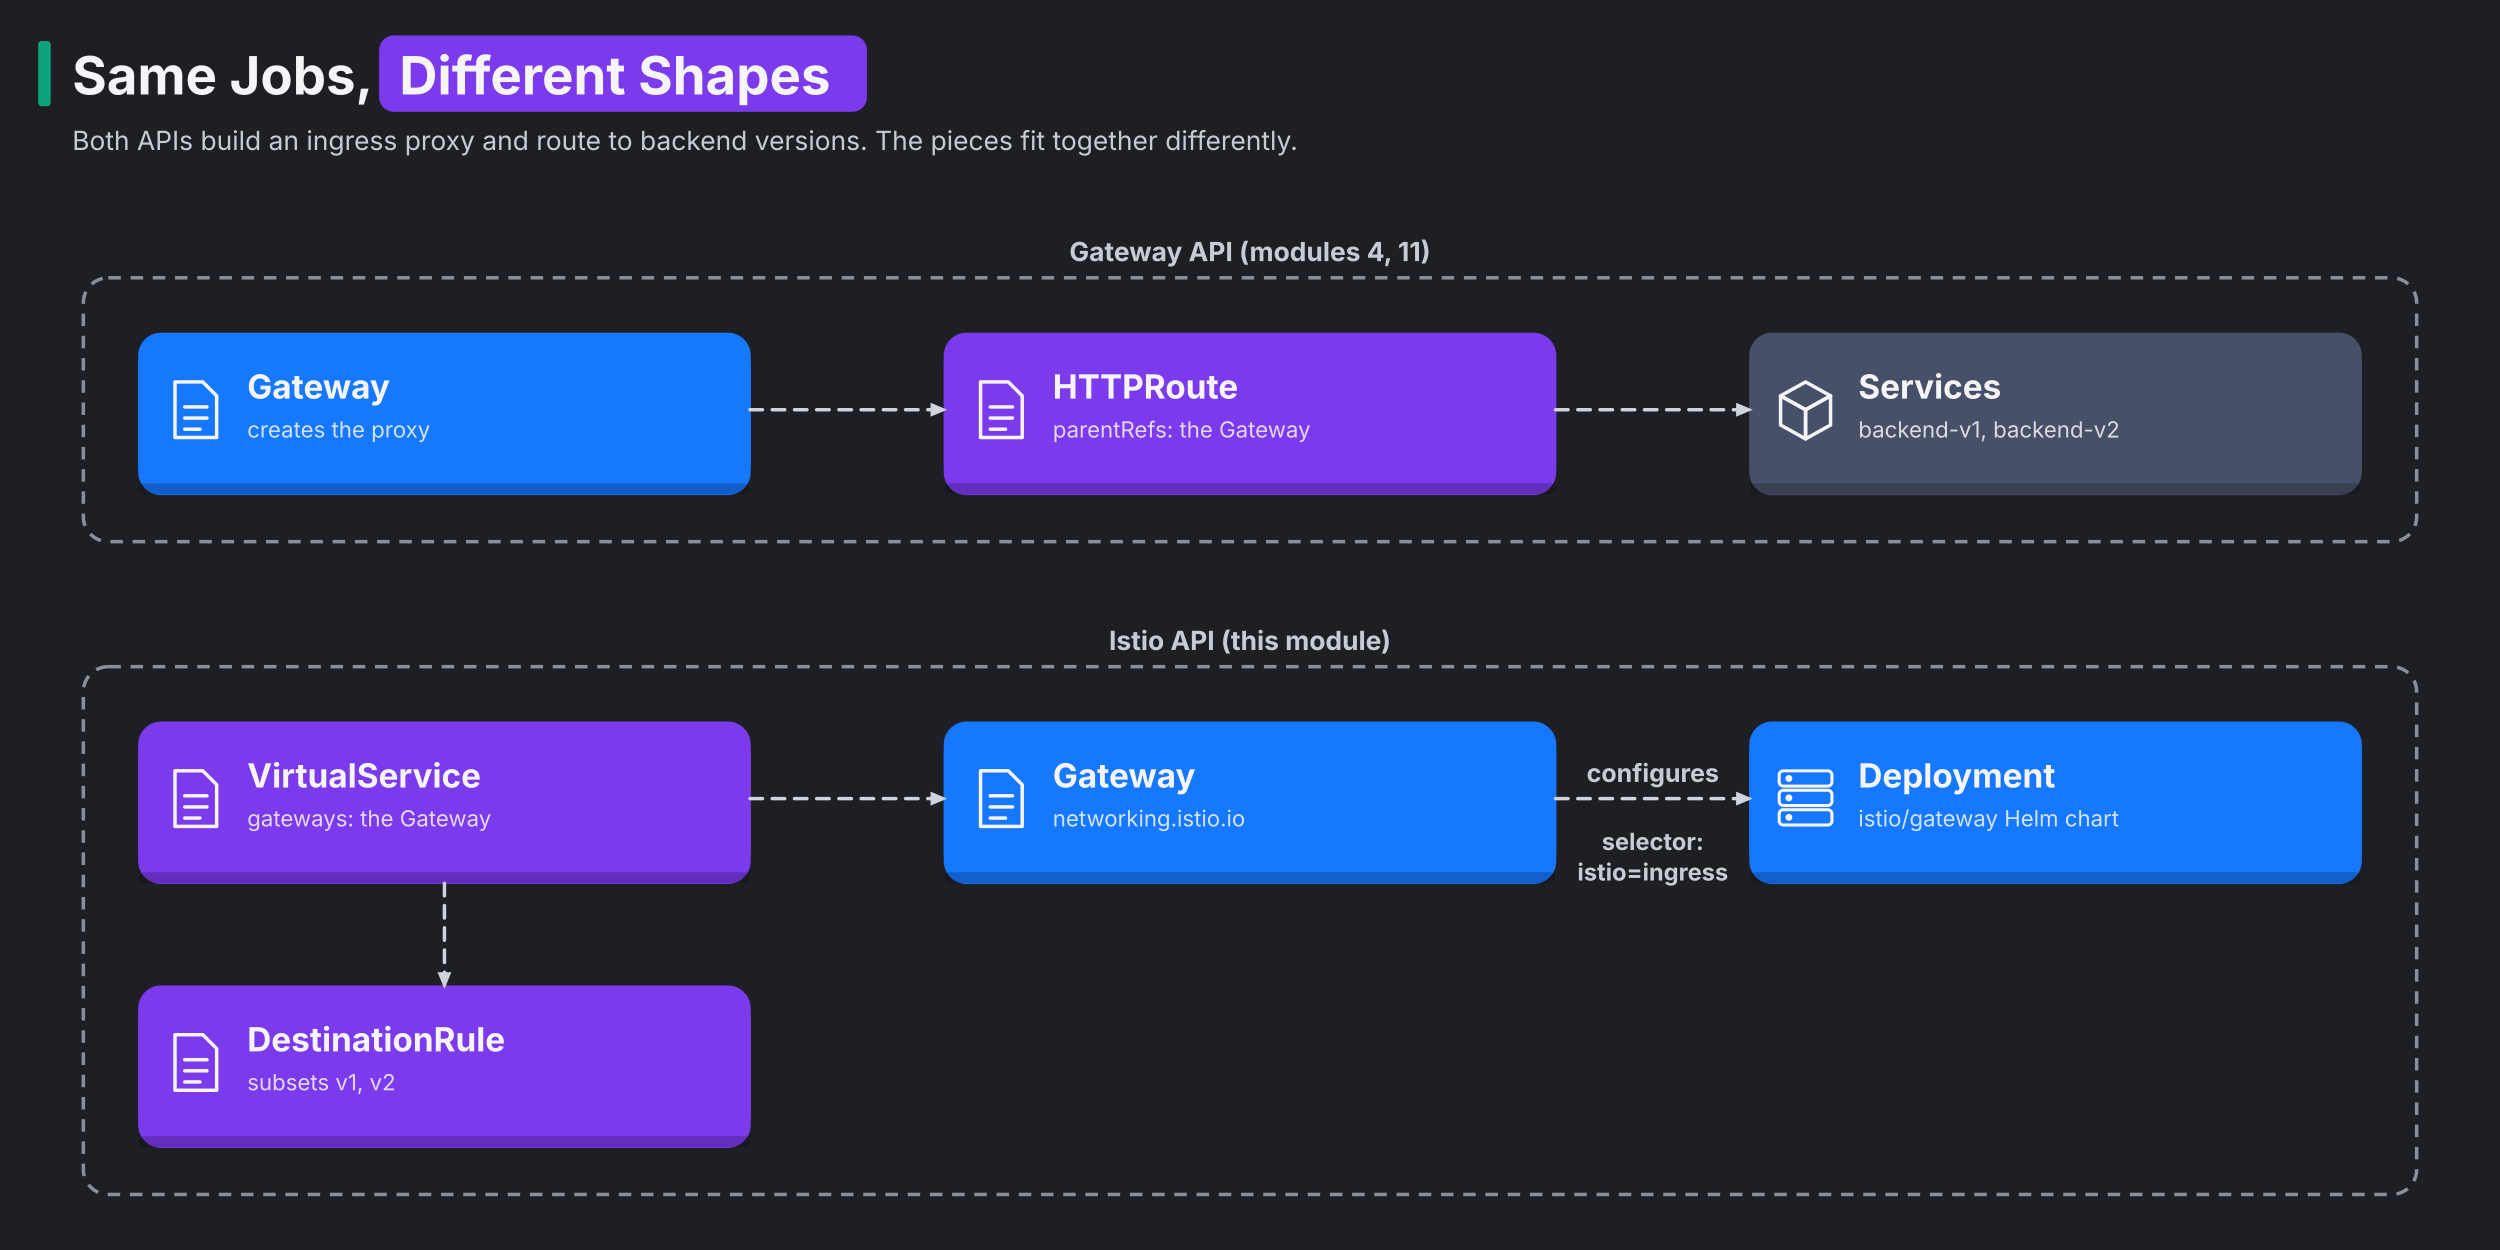
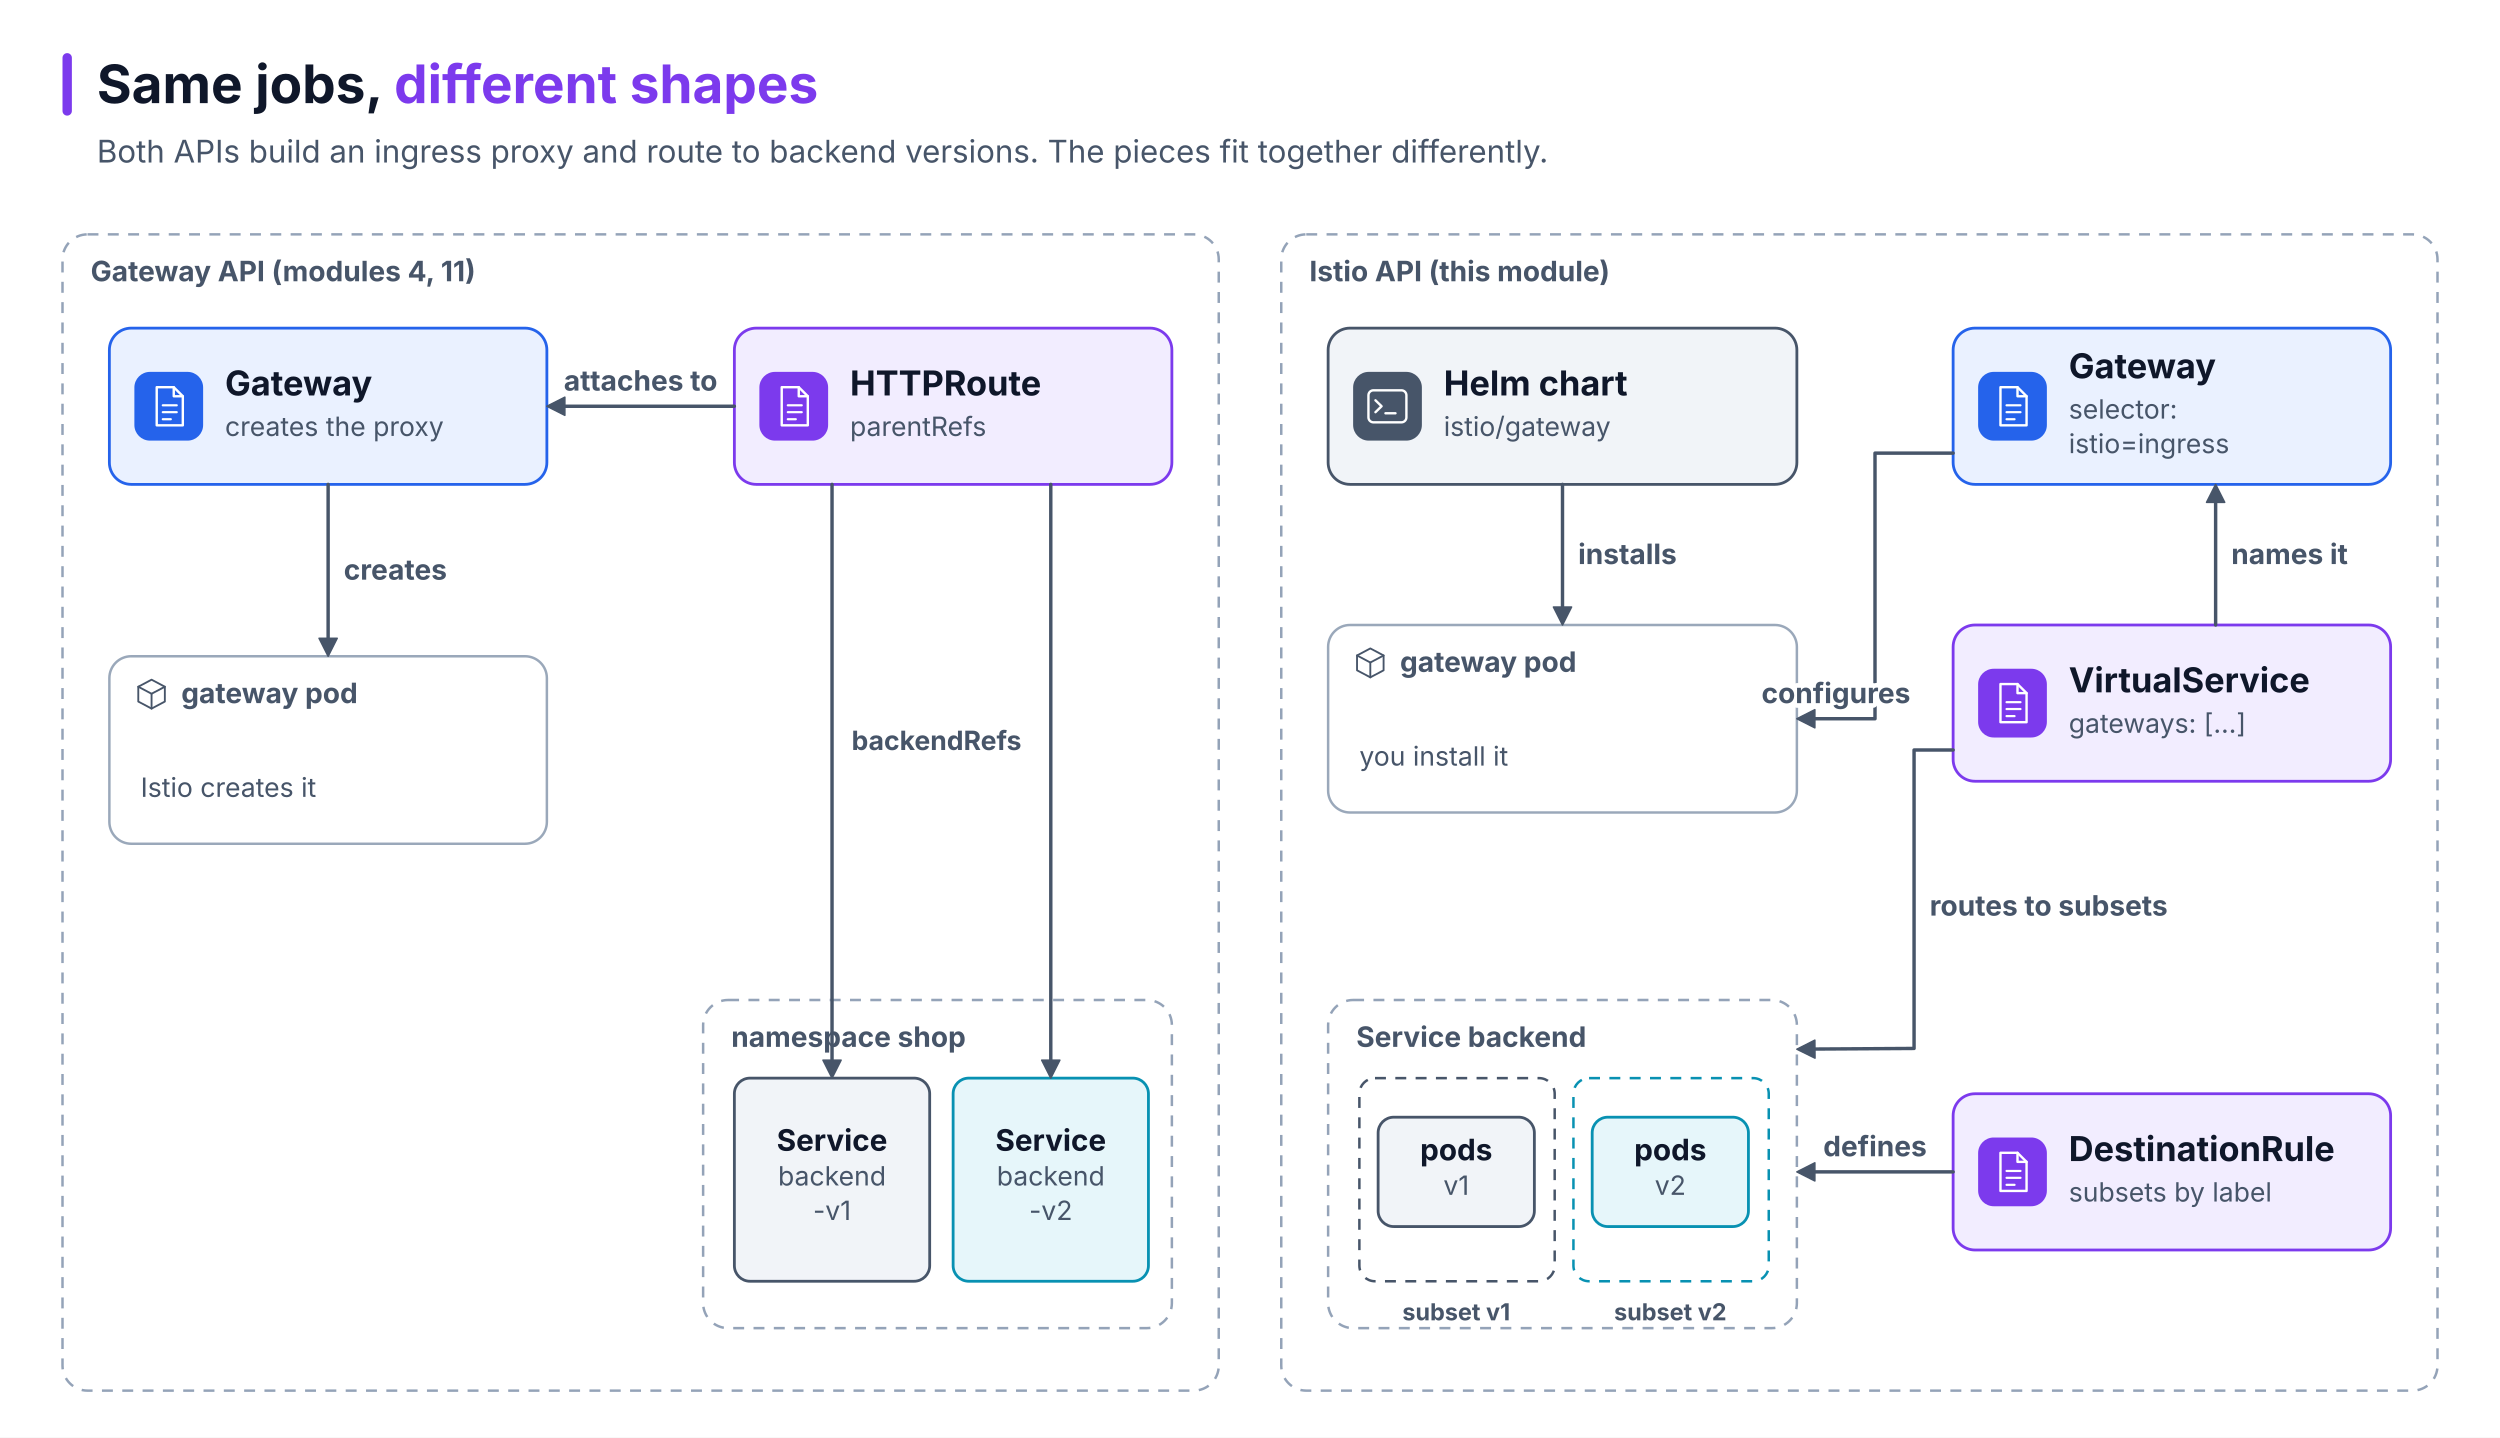
- <svg xmlns="http://www.w3.org/2000/svg" width="1800" height="900" viewBox="0 0 1800 900" font-family="Inter, -apple-system, 'Segoe UI', Helvetica, Arial, sans-serif">
-   <rect width="1800" height="900" fill="#1e1f24" />
-   <defs>
-     <marker id="h" markerWidth="12" markerHeight="10" refX="10" refY="5" orient="auto" markerUnits="userSpaceOnUse">
-       <path d="M0,0 L12,5 L0,10 z" fill="#d0d3dc" />
-     </marker>
-   </defs>
-   <rect x="28.0" y="30.0" width="8.0" height="46.0" rx="2" fill="#0ea47a" stroke="#0ea47a" stroke-width="1" />
-   <text x="52.0" y="68.0" font-size="38" fill="#f5f5f7" font-weight="700" text-anchor="start">Same Jobs,</text>
-   <rect x="273.5" y="26.0" width="350.2" height="54.0" rx="10" fill="#7c3aed" stroke="#7c3aed" stroke-width="1" />
-   <text x="287.5" y="68.0" font-size="38" fill="#f5f5f7" font-weight="700" text-anchor="start">Different Shapes</text>
-   <text x="52.0" y="108.0" font-size="19" fill="#c9cbd3" text-anchor="start">Both APIs build an ingress proxy and route to backend versions. The pieces fit together differently.</text>
-   <rect x="60.0" y="200.0" width="1680.0" height="190.0" rx="18" fill="#00000000" stroke="#8b8f9c" stroke-width="2.5" stroke-dasharray="9 7" />
-   <text x="900.0" y="188.0" font-size="19" fill="#c9cbd3" font-weight="700" text-anchor="middle">Gateway API (modules 4, 11)</text>
-   <rect x="100.0" y="246.0" width="440.0" height="110.0" rx="16" fill="#1677ff" stroke="#1677ff" stroke-width="1" />
-   <rect x="100.0" y="240.0" width="440.0" height="110.0" rx="16" fill="#1677ff" stroke="#1677ff" stroke-width="1" />
-   <rect x="100.0" y="348.0" width="440.0" height="8.0" rx="4" fill="#00000033" stroke="#00000033" stroke-width="0" />
-   <polygon points="126.0,275.0 146.0,275.0 156.0,285.0 156.0,315.0 126.0,315.0" fill="none" stroke="#f5f5f7" stroke-width="2.5" stroke-linejoin="round" />
-   <polyline points="133.0,293.0 149.0,293.0" fill="none" stroke="#f5f5f7" stroke-width="2.5" stroke-linecap="round" stroke-linejoin="round" />
-   <polyline points="133.0,301.0 149.0,301.0" fill="none" stroke="#f5f5f7" stroke-width="2.5" stroke-linecap="round" stroke-linejoin="round" />
-   <polyline points="133.0,309.0 144.0,309.0" fill="none" stroke="#f5f5f7" stroke-width="2.5" stroke-linecap="round" stroke-linejoin="round" />
-   <text x="178.0" y="287.0" font-size="24" fill="#f5f5f7" font-weight="700" text-anchor="start">Gateway</text>
-   <text x="178.0" y="315.0" font-size="16" fill="#ffffffcc" text-anchor="start">creates the proxy</text>
-   <rect x="680.0" y="246.0" width="440.0" height="110.0" rx="16" fill="#7c3aed" stroke="#7c3aed" stroke-width="1" />
-   <rect x="680.0" y="240.0" width="440.0" height="110.0" rx="16" fill="#7c3aed" stroke="#7c3aed" stroke-width="1" />
-   <rect x="680.0" y="348.0" width="440.0" height="8.0" rx="4" fill="#00000033" stroke="#00000033" stroke-width="0" />
-   <polygon points="706.0,275.0 726.0,275.0 736.0,285.0 736.0,315.0 706.0,315.0" fill="none" stroke="#f5f5f7" stroke-width="2.5" stroke-linejoin="round" />
-   <polyline points="713.0,293.0 729.0,293.0" fill="none" stroke="#f5f5f7" stroke-width="2.5" stroke-linecap="round" stroke-linejoin="round" />
-   <polyline points="713.0,301.0 729.0,301.0" fill="none" stroke="#f5f5f7" stroke-width="2.5" stroke-linecap="round" stroke-linejoin="round" />
-   <polyline points="713.0,309.0 724.0,309.0" fill="none" stroke="#f5f5f7" stroke-width="2.5" stroke-linecap="round" stroke-linejoin="round" />
-   <text x="758.0" y="287.0" font-size="24" fill="#f5f5f7" font-weight="700" text-anchor="start">HTTPRoute</text>
-   <text x="758.0" y="315.0" font-size="16" fill="#ffffffcc" text-anchor="start">parentRefs: the Gateway</text>
-   <rect x="1260.0" y="246.0" width="440.0" height="110.0" rx="16" fill="#475069" stroke="#475069" stroke-width="1" />
-   <rect x="1260.0" y="240.0" width="440.0" height="110.0" rx="16" fill="#475069" stroke="#475069" stroke-width="1" />
-   <rect x="1260.0" y="348.0" width="440.0" height="8.0" rx="4" fill="#00000033" stroke="#00000033" stroke-width="0" />
-   <polygon points="1300.0,275.0 1318.0,285.0 1300.0,295.0 1282.0,285.0" fill="none" stroke="#f5f5f7" stroke-width="2.5" stroke-linejoin="round" />
-   <polygon points="1282.0,285.0 1300.0,295.0 1300.0,316.0 1282.0,306.0" fill="none" stroke="#f5f5f7" stroke-width="2.5" stroke-linejoin="round" />
-   <polygon points="1318.0,285.0 1300.0,295.0 1300.0,316.0 1318.0,306.0" fill="none" stroke="#f5f5f7" stroke-width="2.5" stroke-linejoin="round" />
-   <text x="1338.0" y="287.0" font-size="24" fill="#f5f5f7" font-weight="700" text-anchor="start">Services</text>
-   <text x="1338.0" y="315.0" font-size="16" fill="#ffffffcc" text-anchor="start">backend-v1, backend-v2</text>
-   <polyline points="540.0,295.0 680.0,295.0" fill="none" stroke="#d0d3dc" stroke-width="2.5" stroke-linecap="round" stroke-linejoin="round" stroke-dasharray="9 7" marker-end="url(#h)" />
-   <polyline points="1120.0,295.0 1260.0,295.0" fill="none" stroke="#d0d3dc" stroke-width="2.5" stroke-linecap="round" stroke-linejoin="round" stroke-dasharray="9 7" marker-end="url(#h)" />
-   <rect x="60.0" y="480.0" width="1680.0" height="380.0" rx="18" fill="#00000000" stroke="#8b8f9c" stroke-width="2.5" stroke-dasharray="9 7" />
-   <text x="900.0" y="468.0" font-size="19" fill="#c9cbd3" font-weight="700" text-anchor="middle">Istio API (this module)</text>
-   <rect x="100.0" y="526.0" width="440.0" height="110.0" rx="16" fill="#7c3aed" stroke="#7c3aed" stroke-width="1" />
-   <rect x="100.0" y="520.0" width="440.0" height="110.0" rx="16" fill="#7c3aed" stroke="#7c3aed" stroke-width="1" />
-   <rect x="100.0" y="628.0" width="440.0" height="8.0" rx="4" fill="#00000033" stroke="#00000033" stroke-width="0" />
-   <polygon points="126.0,555.0 146.0,555.0 156.0,565.0 156.0,595.0 126.0,595.0" fill="none" stroke="#f5f5f7" stroke-width="2.5" stroke-linejoin="round" />
-   <polyline points="133.0,573.0 149.0,573.0" fill="none" stroke="#f5f5f7" stroke-width="2.5" stroke-linecap="round" stroke-linejoin="round" />
-   <polyline points="133.0,581.0 149.0,581.0" fill="none" stroke="#f5f5f7" stroke-width="2.5" stroke-linecap="round" stroke-linejoin="round" />
-   <polyline points="133.0,589.0 144.0,589.0" fill="none" stroke="#f5f5f7" stroke-width="2.5" stroke-linecap="round" stroke-linejoin="round" />
-   <text x="178.0" y="567.0" font-size="24" fill="#f5f5f7" font-weight="700" text-anchor="start">VirtualService</text>
-   <text x="178.0" y="595.0" font-size="16" fill="#ffffffcc" text-anchor="start">gateways: the Gateway</text>
-   <rect x="680.0" y="526.0" width="440.0" height="110.0" rx="16" fill="#1677ff" stroke="#1677ff" stroke-width="1" />
-   <rect x="680.0" y="520.0" width="440.0" height="110.0" rx="16" fill="#1677ff" stroke="#1677ff" stroke-width="1" />
-   <rect x="680.0" y="628.0" width="440.0" height="8.0" rx="4" fill="#00000033" stroke="#00000033" stroke-width="0" />
-   <polygon points="706.0,555.0 726.0,555.0 736.0,565.0 736.0,595.0 706.0,595.0" fill="none" stroke="#f5f5f7" stroke-width="2.5" stroke-linejoin="round" />
-   <polyline points="713.0,573.0 729.0,573.0" fill="none" stroke="#f5f5f7" stroke-width="2.5" stroke-linecap="round" stroke-linejoin="round" />
-   <polyline points="713.0,581.0 729.0,581.0" fill="none" stroke="#f5f5f7" stroke-width="2.5" stroke-linecap="round" stroke-linejoin="round" />
-   <polyline points="713.0,589.0 724.0,589.0" fill="none" stroke="#f5f5f7" stroke-width="2.5" stroke-linecap="round" stroke-linejoin="round" />
-   <text x="758.0" y="567.0" font-size="24" fill="#f5f5f7" font-weight="700" text-anchor="start">Gateway</text>
-   <text x="758.0" y="595.0" font-size="16" fill="#ffffffcc" text-anchor="start">networking.istio.io</text>
-   <rect x="1260.0" y="526.0" width="440.0" height="110.0" rx="16" fill="#1677ff" stroke="#1677ff" stroke-width="1" />
-   <rect x="1260.0" y="520.0" width="440.0" height="110.0" rx="16" fill="#1677ff" stroke="#1677ff" stroke-width="1" />
-   <rect x="1260.0" y="628.0" width="440.0" height="8.0" rx="4" fill="#00000033" stroke="#00000033" stroke-width="0" />
-   <rect x="1281.0" y="555.0" width="38.0" height="11.0" rx="3" fill="none" stroke="#f5f5f7" stroke-width="2.2" />
-   <ellipse cx="1288.0" cy="560.5" rx="2" ry="2" fill="#f5f5f7" stroke="#f5f5f7" stroke-width="1" />
-   <rect x="1281.0" y="569.0" width="38.0" height="11.0" rx="3" fill="none" stroke="#f5f5f7" stroke-width="2.2" />
-   <ellipse cx="1288.0" cy="574.5" rx="2" ry="2" fill="#f5f5f7" stroke="#f5f5f7" stroke-width="1" />
-   <rect x="1281.0" y="583.0" width="38.0" height="11.0" rx="3" fill="none" stroke="#f5f5f7" stroke-width="2.2" />
-   <ellipse cx="1288.0" cy="588.5" rx="2" ry="2" fill="#f5f5f7" stroke="#f5f5f7" stroke-width="1" />
-   <text x="1338.0" y="567.0" font-size="24" fill="#f5f5f7" font-weight="700" text-anchor="start">Deployment</text>
-   <text x="1338.0" y="595.0" font-size="16" fill="#ffffffcc" text-anchor="start">istio/gateway Helm chart</text>
-   <rect x="100.0" y="716.0" width="440.0" height="110.0" rx="16" fill="#7c3aed" stroke="#7c3aed" stroke-width="1" />
-   <rect x="100.0" y="710.0" width="440.0" height="110.0" rx="16" fill="#7c3aed" stroke="#7c3aed" stroke-width="1" />
-   <rect x="100.0" y="818.0" width="440.0" height="8.0" rx="4" fill="#00000033" stroke="#00000033" stroke-width="0" />
-   <polygon points="126.0,745.0 146.0,745.0 156.0,755.0 156.0,785.0 126.0,785.0" fill="none" stroke="#f5f5f7" stroke-width="2.5" stroke-linejoin="round" />
-   <polyline points="133.0,763.0 149.0,763.0" fill="none" stroke="#f5f5f7" stroke-width="2.5" stroke-linecap="round" stroke-linejoin="round" />
-   <polyline points="133.0,771.0 149.0,771.0" fill="none" stroke="#f5f5f7" stroke-width="2.5" stroke-linecap="round" stroke-linejoin="round" />
-   <polyline points="133.0,779.0 144.0,779.0" fill="none" stroke="#f5f5f7" stroke-width="2.5" stroke-linecap="round" stroke-linejoin="round" />
-   <text x="178.0" y="757.0" font-size="24" fill="#f5f5f7" font-weight="700" text-anchor="start">DestinationRule</text>
-   <text x="178.0" y="785.0" font-size="16" fill="#ffffffcc" text-anchor="start">subsets v1, v2</text>
-   <polyline points="540.0,575.0 680.0,575.0" fill="none" stroke="#d0d3dc" stroke-width="2.5" stroke-linecap="round" stroke-linejoin="round" stroke-dasharray="9 7" marker-end="url(#h)" />
-   <polyline points="1120.0,575.0 1260.0,575.0" fill="none" stroke="#d0d3dc" stroke-width="2.5" stroke-linecap="round" stroke-linejoin="round" stroke-dasharray="9 7" marker-end="url(#h)" />
-   <text x="1190.0" y="563.0" font-size="18" fill="#c9cbd3" font-weight="700" text-anchor="middle">configures</text>
-   <text x="1190.0" y="612.0" font-size="17" fill="#c9cbd3" font-weight="700" text-anchor="middle">selector:</text>
-   <text x="1190.0" y="634.0" font-size="17" fill="#c9cbd3" font-weight="700" text-anchor="middle">istio=ingress</text>
-   <polyline points="320.0,636.0 320.0,710.0" fill="none" stroke="#d0d3dc" stroke-width="2.5" stroke-linecap="round" stroke-linejoin="round" stroke-dasharray="9 7" marker-end="url(#h)" />
+ <svg xmlns="http://www.w3.org/2000/svg" width="1600" height="920" viewBox="0 0 1600 920" font-family="Inter, -apple-system, 'Segoe UI', Helvetica, Arial, sans-serif">
+   <rect width="1600" height="920" fill="#ffffff" />
+   <rect x="40.0" y="34.0" width="6.0" height="40.0" rx="3.0" fill="#7c3aed" stroke="none" />
+   <text x="62" y="66" font-size="34" font-weight="700" fill="#0f172a">Same jobs, <tspan fill="#7c3aed">different shapes</tspan>
+   </text>
+   <text x="62.0" y="104.0" font-size="20.0" fill="#475569" text-anchor="start">Both APIs build an ingress proxy and route to backend versions. The pieces fit together differently.</text>
+   <rect x="40.0" y="150.0" width="740.0" height="740.0" rx="16.0" fill="none" stroke="#94a3b8" stroke-width="1.6" stroke-dasharray="7 6" />
+   <text x="58.0" y="180.0" font-size="18.0" fill="#475569" font-weight="700" text-anchor="start">Gateway API (modules 4, 11)</text>
+   <rect x="70.0" y="210.0" width="280.0" height="100.0" rx="14.0" fill="#eaf1ff" stroke="#2563eb" stroke-width="1.8" />
+   <rect x="86.0" y="238.0" width="44.0" height="44.0" rx="10.0" fill="#2563eb" stroke="none" />
+   <polygon points="100.3,247.8 111.2,247.8 117.0,253.6 117.0,272.2 100.3,272.2" fill="none" stroke="#ffffff" stroke-width="1.54" stroke-linejoin="round" />
+   <polyline points="111.2,247.8 111.2,253.6 117.0,253.6" fill="none" stroke="#ffffff" stroke-width="1.54" stroke-linecap="round" stroke-linejoin="round" />
+   <polyline points="104.2,259.4 113.1,259.4" fill="none" stroke="#ffffff" stroke-width="1.41" stroke-linecap="round" stroke-linejoin="round" />
+   <polyline points="104.2,263.8 113.1,263.8" fill="none" stroke="#ffffff" stroke-width="1.41" stroke-linecap="round" stroke-linejoin="round" />
+   <polyline points="104.2,268.3 109.3,268.3" fill="none" stroke="#ffffff" stroke-width="1.41" stroke-linecap="round" stroke-linejoin="round" />
+   <text x="144.0" y="253.1" font-size="22.0" fill="#0f172a" font-weight="700" text-anchor="start">Gateway</text>
+   <text x="144.0" y="279.0" font-size="17.0" fill="#475569" text-anchor="start">creates the proxy</text>
+   <rect x="470.0" y="210.0" width="280.0" height="100.0" rx="14.0" fill="#f2edff" stroke="#7c3aed" stroke-width="1.8" />
+   <rect x="486.0" y="238.0" width="44.0" height="44.0" rx="10.0" fill="#7c3aed" stroke="none" />
+   <polygon points="500.3,247.8 511.2,247.8 517.0,253.6 517.0,272.2 500.3,272.2" fill="none" stroke="#ffffff" stroke-width="1.54" stroke-linejoin="round" />
+   <polyline points="511.2,247.8 511.2,253.6 517.0,253.6" fill="none" stroke="#ffffff" stroke-width="1.54" stroke-linecap="round" stroke-linejoin="round" />
+   <polyline points="504.2,259.4 513.1,259.4" fill="none" stroke="#ffffff" stroke-width="1.41" stroke-linecap="round" stroke-linejoin="round" />
+   <polyline points="504.2,263.8 513.1,263.8" fill="none" stroke="#ffffff" stroke-width="1.41" stroke-linecap="round" stroke-linejoin="round" />
+   <polyline points="504.2,268.3 509.3,268.3" fill="none" stroke="#ffffff" stroke-width="1.41" stroke-linecap="round" stroke-linejoin="round" />
+   <text x="544.0" y="253.1" font-size="22.0" fill="#0f172a" font-weight="700" text-anchor="start">HTTPRoute</text>
+   <text x="544.0" y="279.0" font-size="17.0" fill="#475569" text-anchor="start">parentRefs</text>
+   <rect x="70.0" y="420.0" width="280.0" height="120.0" rx="14.0" fill="#ffffff" stroke="#9aa8ba" stroke-width="1.6" />
+   <polygon points="97.0,435.0 105.5,439.5 105.5,449.0 97.0,453.5 88.5,449.0 88.5,439.5" fill="none" stroke="#475569" stroke-width="1.20" stroke-linejoin="round" />
+   <polyline points="88.5,439.5 97.0,444.0 105.5,439.5" fill="none" stroke="#475569" stroke-width="1.20" stroke-linecap="round" stroke-linejoin="round" />
+   <polyline points="97.0,444.0 97.0,453.5" fill="none" stroke="#475569" stroke-width="1.20" stroke-linecap="round" stroke-linejoin="round" />
+   <text x="116.0" y="450.0" font-size="18.0" fill="#475569" font-weight="700" text-anchor="start">gateway pod</text>
+   <text x="90.0" y="510.0" font-size="17.0" fill="#475569" text-anchor="start">Istio creates it</text>
+   <polyline points="210.0,310.0 210.0,410.5" fill="none" stroke="#475569" stroke-width="2.20" stroke-linecap="round" stroke-linejoin="round" />
+   <polygon points="210.0,420.0 204.2,408.5 215.8,408.5" fill="#475569" stroke="#475569" stroke-width="1" stroke-linejoin="round" />
+   <text x="220.0" y="371.0" font-size="18.0" fill="#475569" font-weight="700" stroke="#ffffff" stroke-width="6" stroke-linejoin="round" paint-order="stroke" text-anchor="start">creates</text>
+   <polyline points="470.0,260.0 359.5,260.0" fill="none" stroke="#475569" stroke-width="2.20" stroke-linecap="round" stroke-linejoin="round" />
+   <polygon points="350.0,260.0 361.5,254.2 361.5,265.8" fill="#475569" stroke="#475569" stroke-width="1" stroke-linejoin="round" />
+   <text x="410.0" y="250.0" font-size="18.0" fill="#475569" font-weight="700" stroke="#ffffff" stroke-width="6" stroke-linejoin="round" paint-order="stroke" text-anchor="middle">attaches to</text>
+   <rect x="450.0" y="640.0" width="300.0" height="210.0" rx="16.0" fill="none" stroke="#94a3b8" stroke-width="1.6" stroke-dasharray="7 6" />
+   <text x="468.0" y="670.0" font-size="18.0" fill="#475569" font-weight="700" text-anchor="start">namespace shop</text>
+   <rect x="470.0" y="690.0" width="125.0" height="130.0" rx="10.0" fill="#f1f4f8" stroke="#475569" stroke-width="1.8" />
+   <text x="532.5" y="736.5" font-size="19.0" fill="#0f172a" font-weight="700" text-anchor="middle">Service</text>
+   <text x="532.5" y="758.7" font-size="17.0" fill="#475569" text-anchor="middle">backend</text>
+   <text x="532.5" y="780.8" font-size="17.0" fill="#475569" text-anchor="middle">-v1</text>
+   <rect x="610.0" y="690.0" width="125.0" height="130.0" rx="10.0" fill="#e6f6fa" stroke="#0891b2" stroke-width="1.8" />
+   <text x="672.5" y="736.5" font-size="19.0" fill="#0f172a" font-weight="700" text-anchor="middle">Service</text>
+   <text x="672.5" y="758.7" font-size="17.0" fill="#475569" text-anchor="middle">backend</text>
+   <text x="672.5" y="780.8" font-size="17.0" fill="#475569" text-anchor="middle">-v2</text>
+   <polyline points="532.5,310.0 532.5,680.5" fill="none" stroke="#475569" stroke-width="2.20" stroke-linecap="round" stroke-linejoin="round" />
+   <polygon points="532.5,690.0 526.7,678.5 538.3,678.5" fill="#475569" stroke="#475569" stroke-width="1" stroke-linejoin="round" />
+   <polyline points="672.5,310.0 672.5,680.5" fill="none" stroke="#475569" stroke-width="2.20" stroke-linecap="round" stroke-linejoin="round" />
+   <polygon points="672.5,690.0 666.7,678.5 678.3,678.5" fill="#475569" stroke="#475569" stroke-width="1" stroke-linejoin="round" />
+   <text x="545.0" y="480.0" font-size="17.0" fill="#475569" font-weight="700" stroke="#ffffff" stroke-width="6" stroke-linejoin="round" paint-order="stroke" text-anchor="start">backendRefs</text>
+   <rect x="820.0" y="150.0" width="740.0" height="740.0" rx="16.0" fill="none" stroke="#94a3b8" stroke-width="1.6" stroke-dasharray="7 6" />
+   <text x="838.0" y="180.0" font-size="18.0" fill="#475569" font-weight="700" text-anchor="start">Istio API (this module)</text>
+   <rect x="850.0" y="210.0" width="300.0" height="100.0" rx="14.0" fill="#f1f4f8" stroke="#475569" stroke-width="1.8" />
+   <rect x="866.0" y="238.0" width="44.0" height="44.0" rx="10.0" fill="#475569" stroke="none" />
+   <rect x="875.8" y="249.8" width="24.3" height="20.5" rx="3.2" fill="none" stroke="#ffffff" stroke-width="1.536" />
+   <polyline points="880.3,256.2 884.2,260.0 880.3,263.8" fill="none" stroke="#ffffff" stroke-width="1.54" stroke-linecap="round" stroke-linejoin="round" />
+   <polyline points="886.7,264.5 893.1,264.5" fill="none" stroke="#ffffff" stroke-width="1.54" stroke-linecap="round" stroke-linejoin="round" />
+   <text x="924.0" y="253.1" font-size="22.0" fill="#0f172a" font-weight="700" text-anchor="start">Helm chart</text>
+   <text x="924.0" y="279.0" font-size="17.0" fill="#475569" text-anchor="start">istio/gateway</text>
+   <rect x="1250.0" y="210.0" width="280.0" height="100.0" rx="14.0" fill="#eaf1ff" stroke="#2563eb" stroke-width="1.8" />
+   <rect x="1266.0" y="238.0" width="44.0" height="44.0" rx="10.0" fill="#2563eb" stroke="none" />
+   <polygon points="1280.3,247.8 1291.2,247.8 1297.0,253.6 1297.0,272.2 1280.3,272.2" fill="none" stroke="#ffffff" stroke-width="1.54" stroke-linejoin="round" />
+   <polyline points="1291.2,247.8 1291.2,253.6 1297.0,253.6" fill="none" stroke="#ffffff" stroke-width="1.54" stroke-linecap="round" stroke-linejoin="round" />
+   <polyline points="1284.2,259.4 1293.1,259.4" fill="none" stroke="#ffffff" stroke-width="1.41" stroke-linecap="round" stroke-linejoin="round" />
+   <polyline points="1284.2,263.8 1293.1,263.8" fill="none" stroke="#ffffff" stroke-width="1.41" stroke-linecap="round" stroke-linejoin="round" />
+   <polyline points="1284.2,268.3 1289.3,268.3" fill="none" stroke="#ffffff" stroke-width="1.41" stroke-linecap="round" stroke-linejoin="round" />
+   <text x="1324.0" y="242.1" font-size="22.0" fill="#0f172a" font-weight="700" text-anchor="start">Gateway</text>
+   <text x="1324.0" y="267.9" font-size="17.0" fill="#475569" text-anchor="start">selector:</text>
+   <text x="1324.0" y="290.0" font-size="17.0" fill="#475569" text-anchor="start">istio=ingress</text>
+   <rect x="850.0" y="400.0" width="300.0" height="120.0" rx="14.0" fill="#ffffff" stroke="#9aa8ba" stroke-width="1.6" />
+   <polygon points="877.0,415.0 885.5,419.5 885.5,429.0 877.0,433.5 868.5,429.0 868.5,419.5" fill="none" stroke="#475569" stroke-width="1.20" stroke-linejoin="round" />
+   <polyline points="868.5,419.5 877.0,424.0 885.5,419.5" fill="none" stroke="#475569" stroke-width="1.20" stroke-linecap="round" stroke-linejoin="round" />
+   <polyline points="877.0,424.0 877.0,433.5" fill="none" stroke="#475569" stroke-width="1.20" stroke-linecap="round" stroke-linejoin="round" />
+   <text x="896.0" y="430.0" font-size="18.0" fill="#475569" font-weight="700" text-anchor="start">gateway pod</text>
+   <text x="870.0" y="490.0" font-size="17.0" fill="#475569" text-anchor="start">you install it</text>
+   <polyline points="1000.0,310.0 1000.0,390.5" fill="none" stroke="#475569" stroke-width="2.20" stroke-linecap="round" stroke-linejoin="round" />
+   <polygon points="1000.0,400.0 994.2,388.5 1005.8,388.5" fill="#475569" stroke="#475569" stroke-width="1" stroke-linejoin="round" />
+   <text x="1010.0" y="361.0" font-size="18.0" fill="#475569" font-weight="700" stroke="#ffffff" stroke-width="6" stroke-linejoin="round" paint-order="stroke" text-anchor="start">installs</text>
+   <polyline points="1250.0,290.0 1200.0,290.0 1200.0,460.0 1159.5,460.0" fill="none" stroke="#475569" stroke-width="2.20" stroke-linecap="round" stroke-linejoin="round" />
+   <polygon points="1150.0,460.0 1161.5,454.2 1161.5,465.8" fill="#475569" stroke="#475569" stroke-width="1" stroke-linejoin="round" />
+   <text x="1175.0" y="450.0" font-size="18.0" fill="#475569" font-weight="700" stroke="#ffffff" stroke-width="6" stroke-linejoin="round" paint-order="stroke" text-anchor="middle">configures</text>
+   <rect x="1250.0" y="400.0" width="280.0" height="100.0" rx="14.0" fill="#f2edff" stroke="#7c3aed" stroke-width="1.8" />
+   <rect x="1266.0" y="428.0" width="44.0" height="44.0" rx="10.0" fill="#7c3aed" stroke="none" />
+   <polygon points="1280.3,437.8 1291.2,437.8 1297.0,443.6 1297.0,462.2 1280.3,462.2" fill="none" stroke="#ffffff" stroke-width="1.54" stroke-linejoin="round" />
+   <polyline points="1291.2,437.8 1291.2,443.6 1297.0,443.6" fill="none" stroke="#ffffff" stroke-width="1.54" stroke-linecap="round" stroke-linejoin="round" />
+   <polyline points="1284.2,449.4 1293.1,449.4" fill="none" stroke="#ffffff" stroke-width="1.41" stroke-linecap="round" stroke-linejoin="round" />
+   <polyline points="1284.2,453.8 1293.1,453.8" fill="none" stroke="#ffffff" stroke-width="1.41" stroke-linecap="round" stroke-linejoin="round" />
+   <polyline points="1284.2,458.3 1289.3,458.3" fill="none" stroke="#ffffff" stroke-width="1.41" stroke-linecap="round" stroke-linejoin="round" />
+   <text x="1324.0" y="443.1" font-size="22.0" fill="#0f172a" font-weight="700" text-anchor="start">VirtualService</text>
+   <text x="1324.0" y="469.0" font-size="17.0" fill="#475569" text-anchor="start">gateways: [...]</text>
+   <polyline points="1418.0,400.0 1418.0,319.5" fill="none" stroke="#475569" stroke-width="2.20" stroke-linecap="round" stroke-linejoin="round" />
+   <polygon points="1418.0,310.0 1423.8,321.5 1412.2,321.5" fill="#475569" stroke="#475569" stroke-width="1" stroke-linejoin="round" />
+   <text x="1428.0" y="361.0" font-size="18.0" fill="#475569" font-weight="700" stroke="#ffffff" stroke-width="6" stroke-linejoin="round" paint-order="stroke" text-anchor="start">names it</text>
+   <rect x="850.0" y="640.0" width="300.0" height="210.0" rx="16.0" fill="none" stroke="#94a3b8" stroke-width="1.6" stroke-dasharray="7 6" />
+   <text x="868.0" y="670.0" font-size="18.0" fill="#475569" font-weight="700" text-anchor="start">Service backend</text>
+   <rect x="870.0" y="690.0" width="125.0" height="130.0" rx="10.0" fill="none" stroke="#475569" stroke-width="1.6" stroke-dasharray="7 6" />
+   <rect x="882.0" y="715.0" width="100.0" height="70.0" rx="10.0" fill="#f1f4f8" stroke="#475569" stroke-width="1.8" />
+   <text x="932.0" y="742.6" font-size="19.0" fill="#0f172a" font-weight="700" text-anchor="middle">pods</text>
+   <text x="932.0" y="764.7" font-size="17.0" fill="#475569" text-anchor="middle">v1</text>
+   <rect x="1007.0" y="690.0" width="125.0" height="130.0" rx="10.0" fill="none" stroke="#0891b2" stroke-width="1.6" stroke-dasharray="7 6" />
+   <rect x="1019.0" y="715.0" width="100.0" height="70.0" rx="10.0" fill="#e6f6fa" stroke="#0891b2" stroke-width="1.8" />
+   <text x="1069.0" y="742.6" font-size="19.0" fill="#0f172a" font-weight="700" text-anchor="middle">pods</text>
+   <text x="1069.0" y="764.7" font-size="17.0" fill="#475569" text-anchor="middle">v2</text>
+   <text x="932.0" y="845.0" font-size="15.0" fill="#475569" font-weight="700" text-anchor="middle">subset v1</text>
+   <text x="1069.0" y="845.0" font-size="15.0" fill="#475569" font-weight="700" text-anchor="middle">subset v2</text>
+   <rect x="1250.0" y="700.0" width="280.0" height="100.0" rx="14.0" fill="#f2edff" stroke="#7c3aed" stroke-width="1.8" />
+   <rect x="1266.0" y="728.0" width="44.0" height="44.0" rx="10.0" fill="#7c3aed" stroke="none" />
+   <polygon points="1280.3,737.8 1291.2,737.8 1297.0,743.6 1297.0,762.2 1280.3,762.2" fill="none" stroke="#ffffff" stroke-width="1.54" stroke-linejoin="round" />
+   <polyline points="1291.2,737.8 1291.2,743.6 1297.0,743.6" fill="none" stroke="#ffffff" stroke-width="1.54" stroke-linecap="round" stroke-linejoin="round" />
+   <polyline points="1284.2,749.4 1293.1,749.4" fill="none" stroke="#ffffff" stroke-width="1.41" stroke-linecap="round" stroke-linejoin="round" />
+   <polyline points="1284.2,753.8 1293.1,753.8" fill="none" stroke="#ffffff" stroke-width="1.41" stroke-linecap="round" stroke-linejoin="round" />
+   <polyline points="1284.2,758.3 1289.3,758.3" fill="none" stroke="#ffffff" stroke-width="1.41" stroke-linecap="round" stroke-linejoin="round" />
+   <text x="1324.0" y="743.1" font-size="22.0" fill="#0f172a" font-weight="700" text-anchor="start">DestinationRule</text>
+   <text x="1324.0" y="769.0" font-size="17.0" fill="#475569" text-anchor="start">subsets by label</text>
+   <polyline points="1250.0,480.0 1225.0,480.0 1225.0,671.0 1159.5,671.4" fill="none" stroke="#475569" stroke-width="2.20" stroke-linecap="round" stroke-linejoin="round" />
+   <polygon points="1150.0,671.5 1161.5,665.7 1161.6,677.2" fill="#475569" stroke="#475569" stroke-width="1" stroke-linejoin="round" />
+   <text x="1235.0" y="586.0" font-size="18.0" fill="#475569" font-weight="700" stroke="#ffffff" stroke-width="6" stroke-linejoin="round" paint-order="stroke" text-anchor="start">routes to subsets</text>
+   <polyline points="1250.0,750.0 1159.5,750.0" fill="none" stroke="#475569" stroke-width="2.20" stroke-linecap="round" stroke-linejoin="round" />
+   <polygon points="1150.0,750.0 1161.5,744.2 1161.5,755.8" fill="#475569" stroke="#475569" stroke-width="1" stroke-linejoin="round" />
+   <text x="1200.0" y="740.0" font-size="18.0" fill="#475569" font-weight="700" stroke="#ffffff" stroke-width="6" stroke-linejoin="round" paint-order="stroke" text-anchor="middle">defines</text>
</svg>
